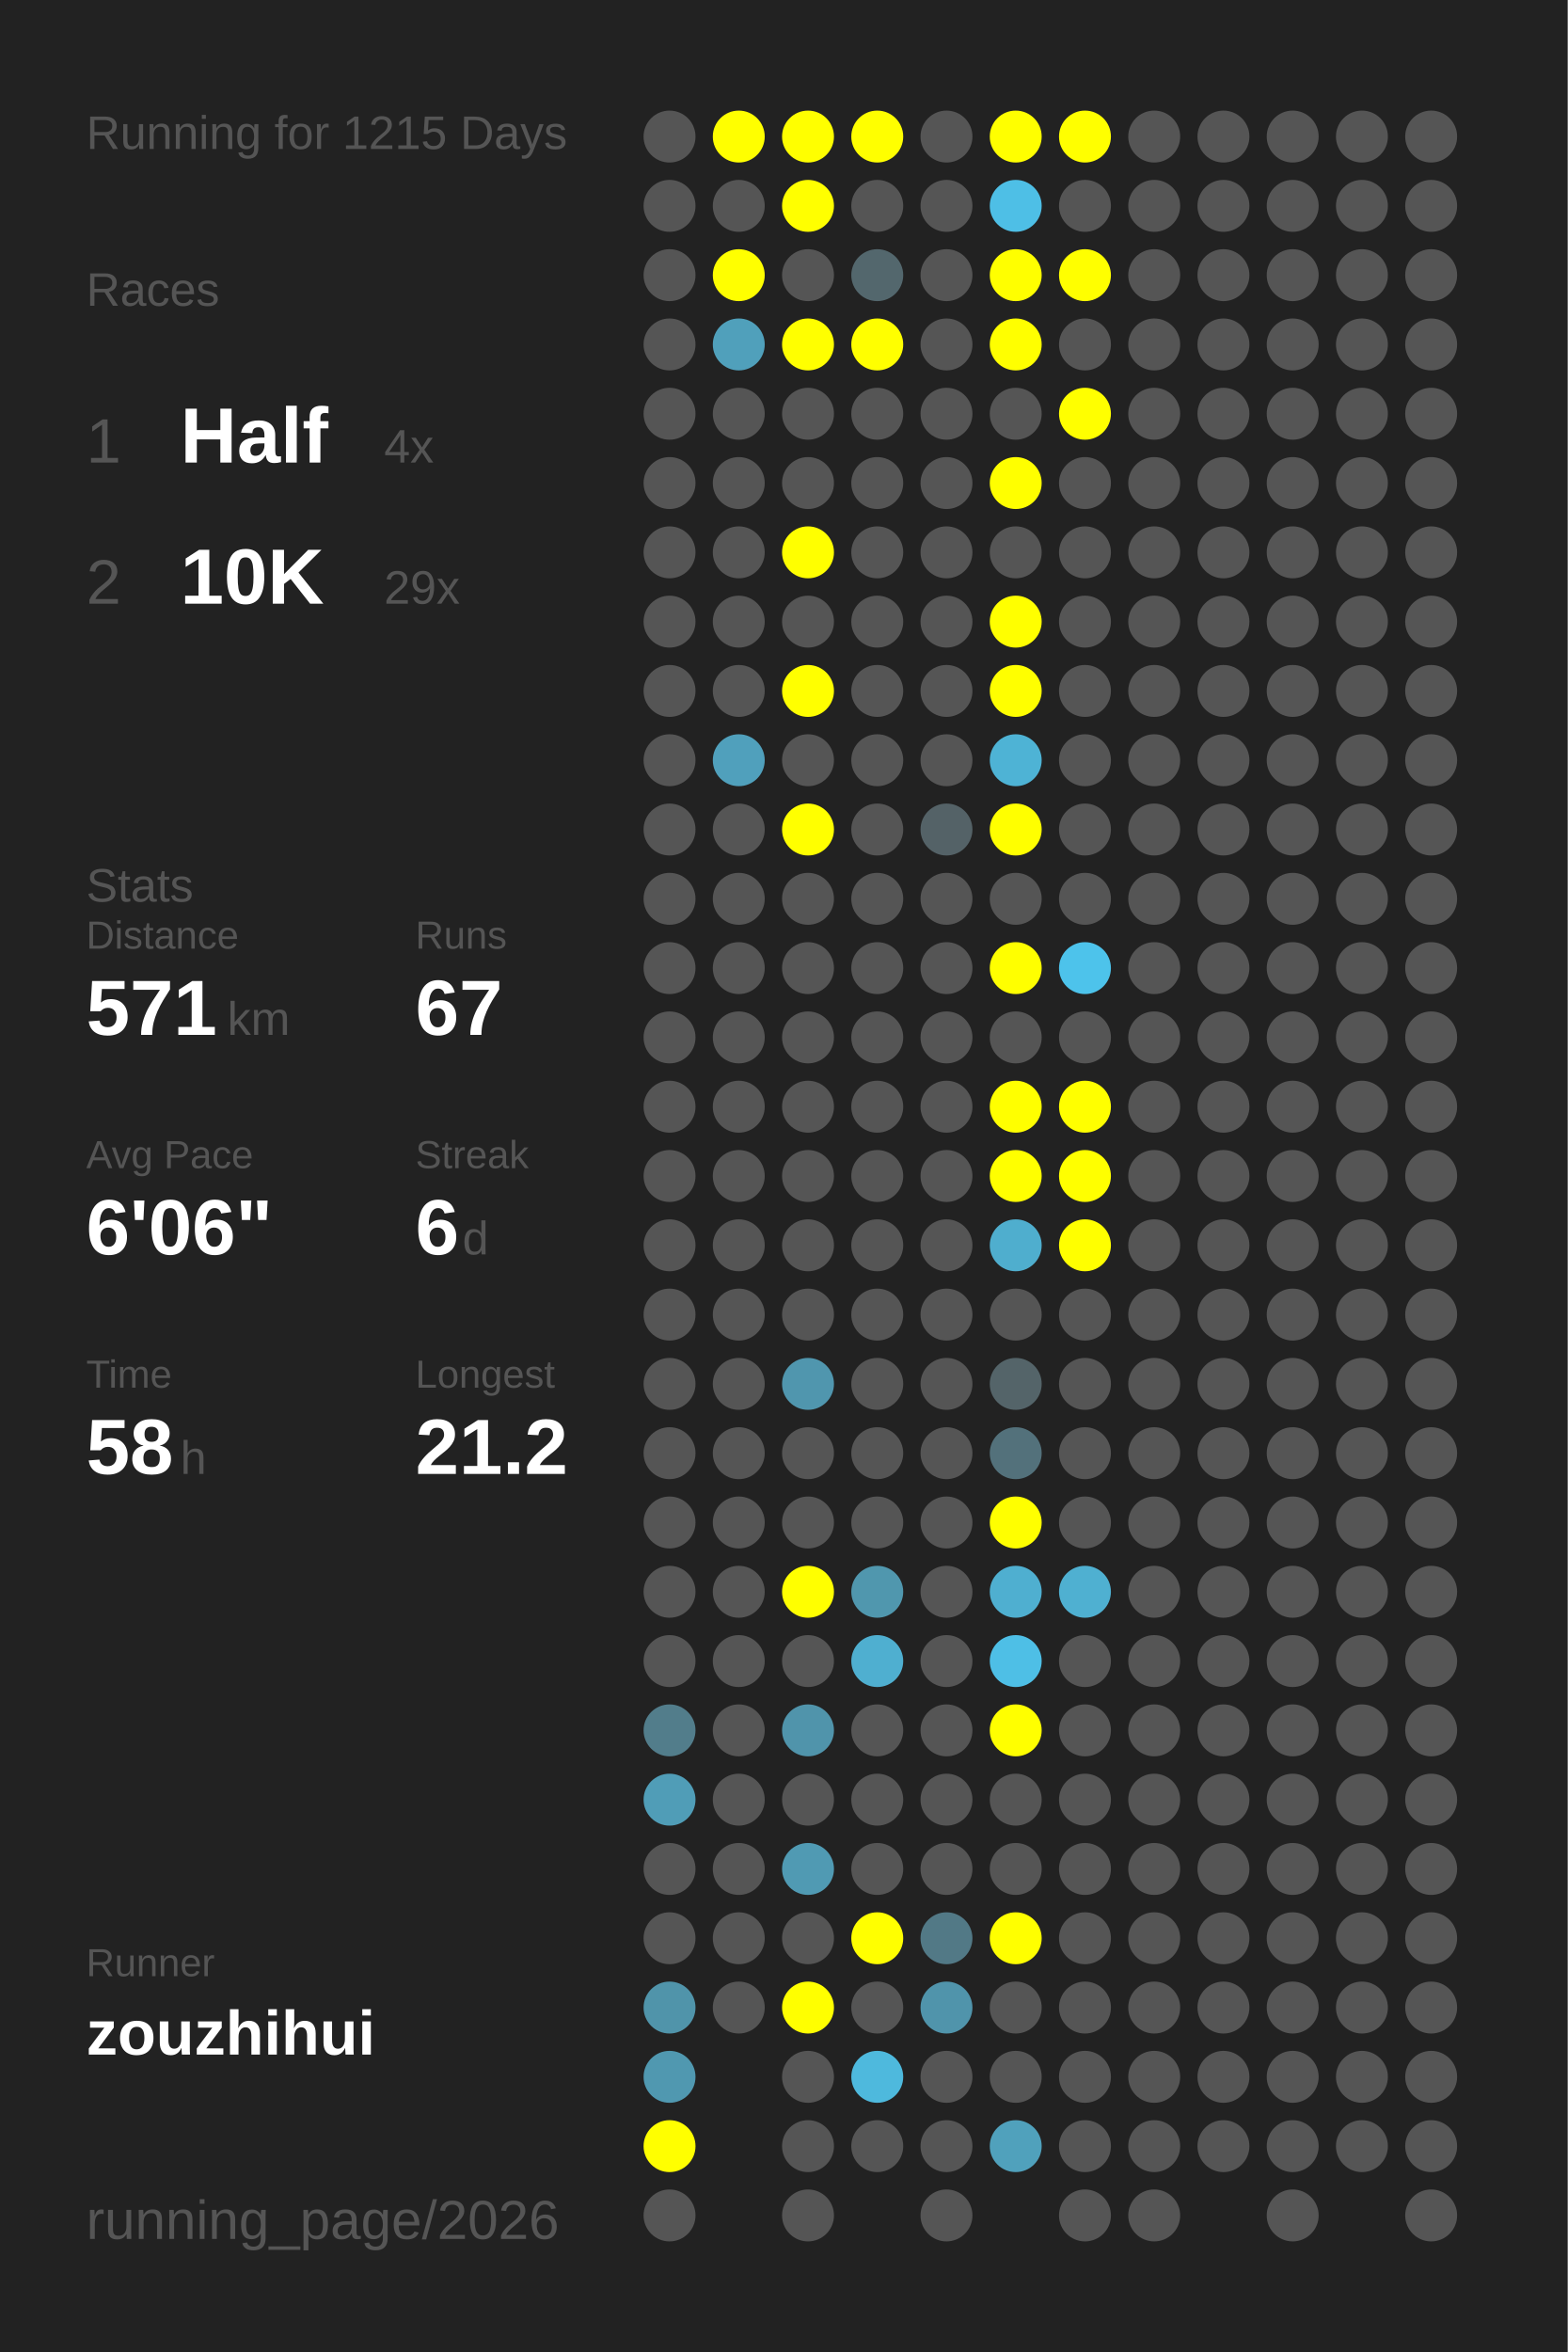
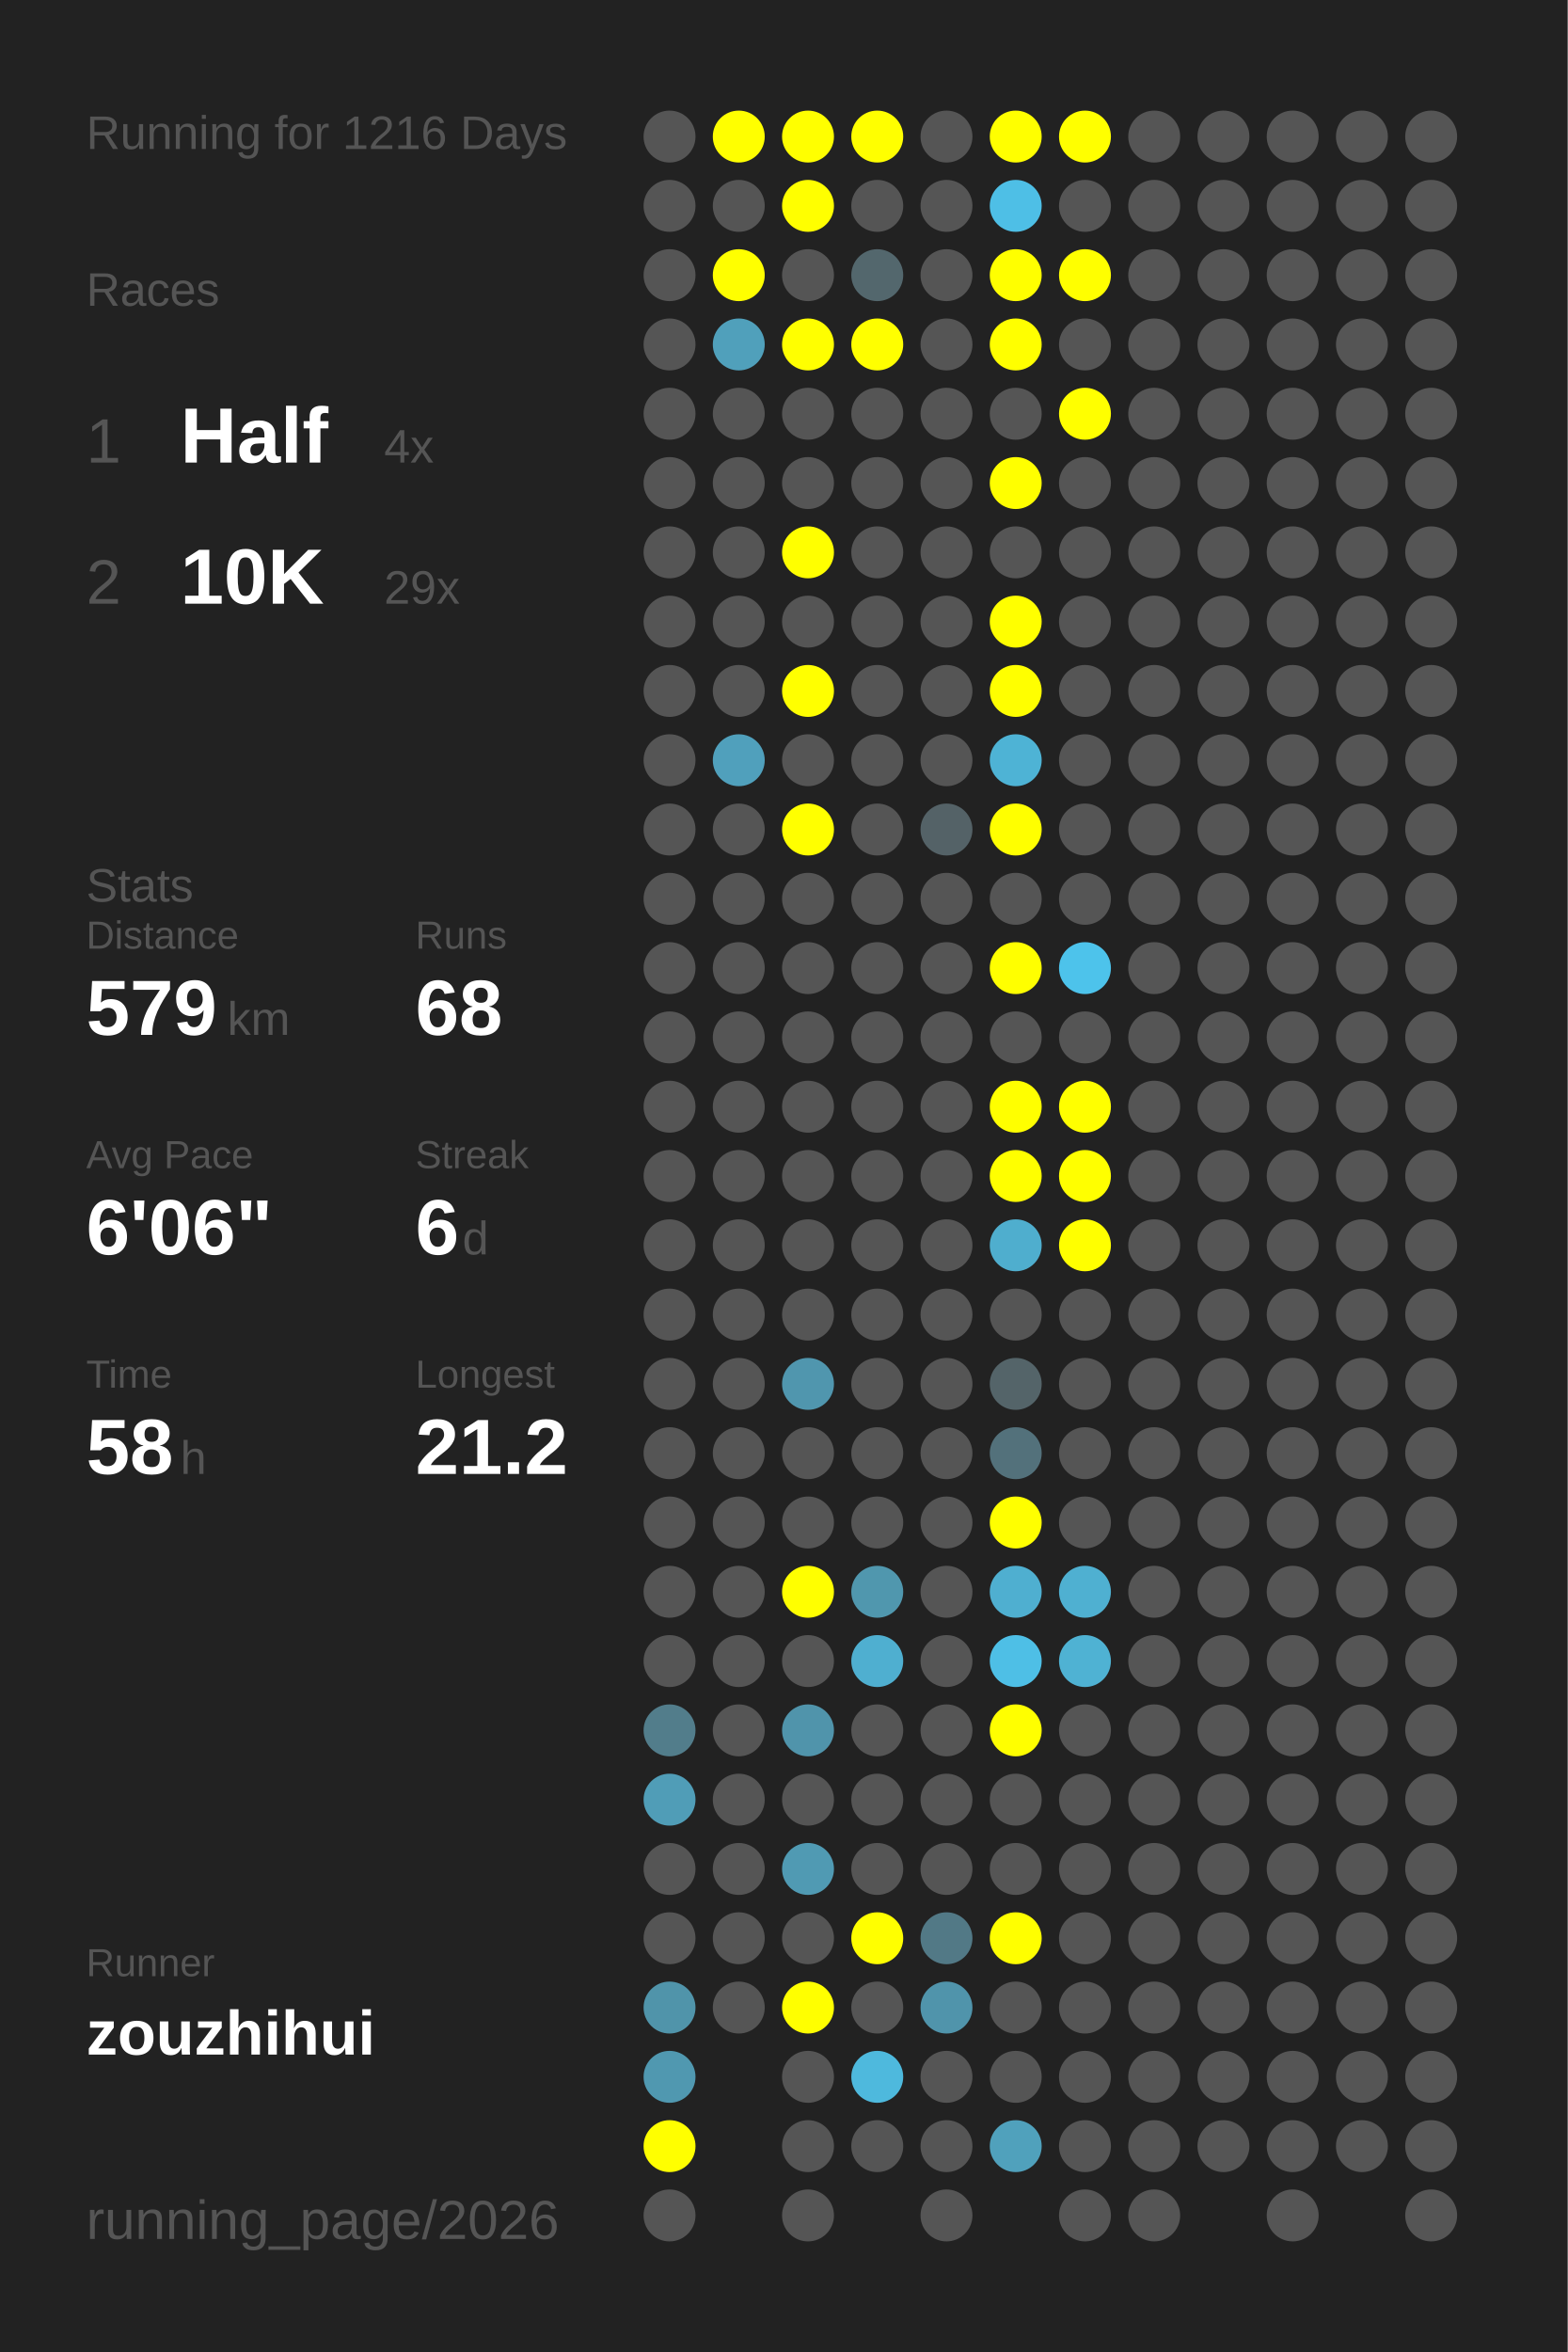
<svg xmlns="http://www.w3.org/2000/svg" baseProfile="full" height="300mm" version="1.1" viewBox="0,0,200,300" width="200mm">
  <defs />
  <rect fill="#222222" height="300" width="200" x="0" y="0" />
-   <text fill="#555555" style="font-size:6px; font-family:Arial;" x="11" y="19">Running for 1215 Days</text>
+   <text fill="#555555" style="font-size:6px; font-family:Arial;" x="11" y="19">Running for 1216 Days</text>
  <text fill="#555555" style="font-size:6px; font-family:Arial;" x="11" y="39">Races</text>
  <text fill="#555555" style="font-size:8px; font-family:Arial;" x="11" y="59">1</text>
  <text fill="#FFFFFF" style="font-size:10px; font-family:Arial; font-weight:bold;" x="23" y="59">Half</text>
  <text fill="#555555" style="font-size:6px; font-family:Arial;" x="49" y="59">4x</text>
  <text fill="#555555" style="font-size:8px; font-family:Arial;" x="11" y="77">2</text>
  <text fill="#FFFFFF" style="font-size:10px; font-family:Arial; font-weight:bold;" x="23" y="77">10K</text>
  <text fill="#555555" style="font-size:6px; font-family:Arial;" x="49" y="77">29x</text>
  <text fill="#555555" style="font-size:6px; font-family:Arial;" x="11" y="115">Stats</text>
  <text fill="#555555" style="font-size:5px; font-family:Arial;" x="11" y="121">Distance</text>
-   <text fill="#FFFFFF" style="font-size:10px; font-family:Arial; font-weight:bold;" x="11" y="132">571</text>
+   <text fill="#FFFFFF" style="font-size:10px; font-family:Arial; font-weight:bold;" x="11" y="132">579</text>
  <text fill="#555555" style="font-size:6px; font-family:Arial;" x="29" y="132">km</text>
  <text fill="#555555" style="font-size:5px; font-family:Arial;" x="53" y="121">Runs</text>
-   <text fill="#FFFFFF" style="font-size:10px; font-family:Arial; font-weight:bold;" x="53" y="132">67</text>
+   <text fill="#FFFFFF" style="font-size:10px; font-family:Arial; font-weight:bold;" x="53" y="132">68</text>
  <text fill="#555555" style="font-size:5px; font-family:Arial;" x="11" y="149">Avg Pace</text>
  <text fill="#FFFFFF" style="font-size:10px; font-family:Arial; font-weight:bold;" x="11" y="160">6'06"</text>
  <text fill="#555555" style="font-size:5px; font-family:Arial;" x="53" y="149">Streak</text>
  <text fill="#FFFFFF" style="font-size:10px; font-family:Arial; font-weight:bold;" x="53" y="160">6</text>
  <text fill="#555555" style="font-size:6px; font-family:Arial;" x="59" y="160">d</text>
  <text fill="#555555" style="font-size:5px; font-family:Arial;" x="11" y="177">Time</text>
  <text fill="#FFFFFF" style="font-size:10px; font-family:Arial; font-weight:bold;" x="11" y="188">58</text>
  <text fill="#555555" style="font-size:6px; font-family:Arial;" x="23" y="188">h</text>
  <text fill="#555555" style="font-size:5px; font-family:Arial;" x="53" y="177">Longest</text>
  <text fill="#FFFFFF" style="font-size:10px; font-family:Arial; font-weight:bold;" x="53" y="188">21.2</text>
  <text fill="#555555" style="font-size:5px; font-family:Arial;" x="11" y="252.065">Runner</text>
  <text fill="#FFFFFF" style="font-size:8px; font-family:Arial; font-weight:bold;" x="11" y="262.065">zouzhihui</text>
  <text fill="#555555" style="font-size:7px; font-family:Arial;" x="11" y="285.581">running_page/2026</text>
  <circle cx="85.417" cy="17.419" fill="#555555" r="3.312" />
  <circle cx="85.417" cy="26.258" fill="#555555" r="3.312" />
  <circle cx="85.417" cy="35.097" fill="#555555" r="3.312" />
  <circle cx="85.417" cy="43.935" fill="#555555" r="3.312" />
  <circle cx="85.417" cy="52.774" fill="#555555" r="3.312" />
  <circle cx="85.417" cy="61.613" fill="#555555" r="3.312" />
  <circle cx="85.417" cy="70.452" fill="#555555" r="3.312" />
  <circle cx="85.417" cy="79.29" fill="#555555" r="3.312" />
  <circle cx="85.417" cy="88.129" fill="#555555" r="3.312" />
  <circle cx="85.417" cy="96.968" fill="#555555" r="3.312" />
  <circle cx="85.417" cy="105.806" fill="#555555" r="3.312" />
  <circle cx="85.417" cy="114.645" fill="#555555" r="3.312" />
  <circle cx="85.417" cy="123.484" fill="#555555" r="3.312" />
  <circle cx="85.417" cy="132.323" fill="#555555" r="3.312" />
  <circle cx="85.417" cy="141.161" fill="#555555" r="3.312" />
  <circle cx="85.417" cy="150" fill="#555555" r="3.312" />
  <circle cx="85.417" cy="158.839" fill="#555555" r="3.312" />
  <circle cx="85.417" cy="167.677" fill="#555555" r="3.312" />
  <circle cx="85.417" cy="176.516" fill="#555555" r="3.312" />
  <circle cx="85.417" cy="185.355" fill="#555555" r="3.312" />
  <circle cx="85.417" cy="194.194" fill="#555555" r="3.312" />
  <circle cx="85.417" cy="203.032" fill="#555555" r="3.312" />
  <circle cx="85.417" cy="211.871" fill="#555555" r="3.312" />
  <circle cx="85.417" cy="220.71" fill="#527d8b" r="3.312" />
  <circle cx="85.417" cy="229.548" fill="#509db7" r="3.312" />
  <circle cx="85.417" cy="238.387" fill="#555555" r="3.312" />
  <circle cx="85.417" cy="247.226" fill="#555555" r="3.312" />
  <circle cx="85.417" cy="256.065" fill="#5094aa" r="3.312" />
  <circle cx="85.417" cy="264.903" fill="#5098b0" r="3.312" />
  <circle cx="85.417" cy="273.742" fill="#FFFF00" r="3.312" />
  <circle cx="85.417" cy="282.581" fill="#555555" r="3.312" />
  <circle cx="94.25" cy="17.419" fill="#FFFF00" r="3.312" />
  <circle cx="94.25" cy="26.258" fill="#555555" r="3.312" />
  <circle cx="94.25" cy="35.097" fill="#FFFF00" r="3.312" />
  <circle cx="94.25" cy="43.935" fill="#50a0bb" r="3.312" />
  <circle cx="94.25" cy="52.774" fill="#555555" r="3.312" />
  <circle cx="94.25" cy="61.613" fill="#555555" r="3.312" />
  <circle cx="94.25" cy="70.452" fill="#555555" r="3.312" />
  <circle cx="94.25" cy="79.29" fill="#555555" r="3.312" />
  <circle cx="94.25" cy="88.129" fill="#555555" r="3.312" />
  <circle cx="94.25" cy="96.968" fill="#50a0bc" r="3.312" />
  <circle cx="94.25" cy="105.806" fill="#555555" r="3.312" />
  <circle cx="94.25" cy="114.645" fill="#555555" r="3.312" />
  <circle cx="94.25" cy="123.484" fill="#555555" r="3.312" />
  <circle cx="94.25" cy="132.323" fill="#555555" r="3.312" />
  <circle cx="94.25" cy="141.161" fill="#555555" r="3.312" />
  <circle cx="94.25" cy="150" fill="#555555" r="3.312" />
  <circle cx="94.25" cy="158.839" fill="#555555" r="3.312" />
  <circle cx="94.25" cy="167.677" fill="#555555" r="3.312" />
  <circle cx="94.25" cy="176.516" fill="#555555" r="3.312" />
  <circle cx="94.25" cy="185.355" fill="#555555" r="3.312" />
  <circle cx="94.25" cy="194.194" fill="#555555" r="3.312" />
  <circle cx="94.25" cy="203.032" fill="#555555" r="3.312" />
  <circle cx="94.25" cy="211.871" fill="#555555" r="3.312" />
  <circle cx="94.25" cy="220.71" fill="#555555" r="3.312" />
  <circle cx="94.25" cy="229.548" fill="#555555" r="3.312" />
  <circle cx="94.25" cy="238.387" fill="#555555" r="3.312" />
  <circle cx="94.25" cy="247.226" fill="#555555" r="3.312" />
  <circle cx="94.25" cy="256.065" fill="#555555" r="3.312" />
  <circle cx="103.083" cy="17.419" fill="#FFFF00" r="3.312" />
  <circle cx="103.083" cy="26.258" fill="#FFFF00" r="3.312" />
  <circle cx="103.083" cy="35.097" fill="#555555" r="3.312" />
  <circle cx="103.083" cy="43.935" fill="#FFFF00" r="3.312" />
  <circle cx="103.083" cy="52.774" fill="#555555" r="3.312" />
  <circle cx="103.083" cy="61.613" fill="#555555" r="3.312" />
  <circle cx="103.083" cy="70.452" fill="#FFFF00" r="3.312" />
  <circle cx="103.083" cy="79.29" fill="#555555" r="3.312" />
  <circle cx="103.083" cy="88.129" fill="#FFFF00" r="3.312" />
  <circle cx="103.083" cy="96.968" fill="#555555" r="3.312" />
  <circle cx="103.083" cy="105.806" fill="#FFFF00" r="3.312" />
  <circle cx="103.083" cy="114.645" fill="#555555" r="3.312" />
  <circle cx="103.083" cy="123.484" fill="#555555" r="3.312" />
  <circle cx="103.083" cy="132.323" fill="#555555" r="3.312" />
  <circle cx="103.083" cy="141.161" fill="#555555" r="3.312" />
  <circle cx="103.083" cy="150" fill="#555555" r="3.312" />
  <circle cx="103.083" cy="158.839" fill="#555555" r="3.312" />
  <circle cx="103.083" cy="167.677" fill="#555555" r="3.312" />
  <circle cx="103.083" cy="176.516" fill="#5096ae" r="3.312" />
  <circle cx="103.083" cy="185.355" fill="#555555" r="3.312" />
  <circle cx="103.083" cy="194.194" fill="#555555" r="3.312" />
  <circle cx="103.083" cy="203.032" fill="#FFFF00" r="3.312" />
  <circle cx="103.083" cy="211.871" fill="#555555" r="3.312" />
  <circle cx="103.083" cy="220.71" fill="#5094ab" r="3.312" />
  <circle cx="103.083" cy="229.548" fill="#555555" r="3.312" />
  <circle cx="103.083" cy="238.387" fill="#509ab3" r="3.312" />
  <circle cx="103.083" cy="247.226" fill="#555555" r="3.312" />
  <circle cx="103.083" cy="256.065" fill="#FFFF00" r="3.312" />
  <circle cx="103.083" cy="264.903" fill="#555555" r="3.312" />
  <circle cx="103.083" cy="273.742" fill="#555555" r="3.312" />
  <circle cx="103.083" cy="282.581" fill="#555555" r="3.312" />
  <circle cx="111.917" cy="17.419" fill="#FFFF00" r="3.312" />
  <circle cx="111.917" cy="26.258" fill="#555555" r="3.312" />
  <circle cx="111.917" cy="35.097" fill="#53676d" r="3.312" />
  <circle cx="111.917" cy="43.935" fill="#FFFF00" r="3.312" />
  <circle cx="111.917" cy="52.774" fill="#555555" r="3.312" />
  <circle cx="111.917" cy="61.613" fill="#555555" r="3.312" />
  <circle cx="111.917" cy="70.452" fill="#555555" r="3.312" />
  <circle cx="111.917" cy="79.29" fill="#555555" r="3.312" />
  <circle cx="111.917" cy="88.129" fill="#555555" r="3.312" />
  <circle cx="111.917" cy="96.968" fill="#555555" r="3.312" />
  <circle cx="111.917" cy="105.806" fill="#555555" r="3.312" />
  <circle cx="111.917" cy="114.645" fill="#555555" r="3.312" />
  <circle cx="111.917" cy="123.484" fill="#555555" r="3.312" />
  <circle cx="111.917" cy="132.323" fill="#555555" r="3.312" />
  <circle cx="111.917" cy="141.161" fill="#555555" r="3.312" />
  <circle cx="111.917" cy="150" fill="#555555" r="3.312" />
  <circle cx="111.917" cy="158.839" fill="#555555" r="3.312" />
  <circle cx="111.917" cy="167.677" fill="#555555" r="3.312" />
  <circle cx="111.917" cy="176.516" fill="#555555" r="3.312" />
  <circle cx="111.917" cy="185.355" fill="#555555" r="3.312" />
  <circle cx="111.917" cy="194.194" fill="#555555" r="3.312" />
  <circle cx="111.917" cy="203.032" fill="#5097ae" r="3.312" />
  <circle cx="111.917" cy="211.871" fill="#4fafd0" r="3.312" />
  <circle cx="111.917" cy="220.71" fill="#555555" r="3.312" />
  <circle cx="111.917" cy="229.548" fill="#555555" r="3.312" />
  <circle cx="111.917" cy="238.387" fill="#555555" r="3.312" />
  <circle cx="111.917" cy="247.226" fill="#FFFF00" r="3.312" />
  <circle cx="111.917" cy="256.065" fill="#555555" r="3.312" />
  <circle cx="111.917" cy="264.903" fill="#4eb9dd" r="3.312" />
  <circle cx="111.917" cy="273.742" fill="#555555" r="3.312" />
  <circle cx="120.75" cy="17.419" fill="#555555" r="3.312" />
  <circle cx="120.75" cy="26.258" fill="#555555" r="3.312" />
  <circle cx="120.75" cy="35.097" fill="#555555" r="3.312" />
  <circle cx="120.75" cy="43.935" fill="#555555" r="3.312" />
  <circle cx="120.75" cy="52.774" fill="#555555" r="3.312" />
  <circle cx="120.75" cy="61.613" fill="#555555" r="3.312" />
  <circle cx="120.75" cy="70.452" fill="#555555" r="3.312" />
  <circle cx="120.75" cy="79.29" fill="#555555" r="3.312" />
  <circle cx="120.75" cy="88.129" fill="#555555" r="3.312" />
  <circle cx="120.75" cy="96.968" fill="#555555" r="3.312" />
  <circle cx="120.75" cy="105.806" fill="#546267" r="3.312" />
  <circle cx="120.75" cy="114.645" fill="#555555" r="3.312" />
  <circle cx="120.75" cy="123.484" fill="#555555" r="3.312" />
  <circle cx="120.75" cy="132.323" fill="#555555" r="3.312" />
  <circle cx="120.75" cy="141.161" fill="#555555" r="3.312" />
  <circle cx="120.75" cy="150" fill="#555555" r="3.312" />
  <circle cx="120.75" cy="158.839" fill="#555555" r="3.312" />
  <circle cx="120.75" cy="167.677" fill="#555555" r="3.312" />
  <circle cx="120.75" cy="176.516" fill="#555555" r="3.312" />
  <circle cx="120.75" cy="185.355" fill="#555555" r="3.312" />
  <circle cx="120.75" cy="194.194" fill="#555555" r="3.312" />
  <circle cx="120.75" cy="203.032" fill="#555555" r="3.312" />
  <circle cx="120.75" cy="211.871" fill="#555555" r="3.312" />
  <circle cx="120.75" cy="220.71" fill="#555555" r="3.312" />
  <circle cx="120.75" cy="229.548" fill="#555555" r="3.312" />
  <circle cx="120.75" cy="238.387" fill="#555555" r="3.312" />
  <circle cx="120.75" cy="247.226" fill="#527986" r="3.312" />
  <circle cx="120.75" cy="256.065" fill="#5094ab" r="3.312" />
  <circle cx="120.75" cy="264.903" fill="#555555" r="3.312" />
  <circle cx="120.75" cy="273.742" fill="#555555" r="3.312" />
  <circle cx="120.75" cy="282.581" fill="#555555" r="3.312" />
  <circle cx="129.583" cy="17.419" fill="#FFFF00" r="3.312" />
  <circle cx="129.583" cy="26.258" fill="#4ebfe6" r="3.312" />
  <circle cx="129.583" cy="35.097" fill="#FFFF00" r="3.312" />
  <circle cx="129.583" cy="43.935" fill="#FFFF00" r="3.312" />
  <circle cx="129.583" cy="52.774" fill="#555555" r="3.312" />
  <circle cx="129.583" cy="61.613" fill="#FFFF00" r="3.312" />
  <circle cx="129.583" cy="70.452" fill="#555555" r="3.312" />
  <circle cx="129.583" cy="79.29" fill="#FFFF00" r="3.312" />
  <circle cx="129.583" cy="88.129" fill="#FFFF00" r="3.312" />
  <circle cx="129.583" cy="96.968" fill="#4eb3d5" r="3.312" />
  <circle cx="129.583" cy="105.806" fill="#FFFF00" r="3.312" />
  <circle cx="129.583" cy="114.645" fill="#555555" r="3.312" />
  <circle cx="129.583" cy="123.484" fill="#FFFF00" r="3.312" />
  <circle cx="129.583" cy="132.323" fill="#555555" r="3.312" />
  <circle cx="129.583" cy="141.161" fill="#FFFF00" r="3.312" />
  <circle cx="129.583" cy="150" fill="#FFFF00" r="3.312" />
  <circle cx="129.583" cy="158.839" fill="#4faece" r="3.312" />
  <circle cx="129.583" cy="167.677" fill="#555555" r="3.312" />
  <circle cx="129.583" cy="176.516" fill="#546469" r="3.312" />
  <circle cx="129.583" cy="185.355" fill="#53717b" r="3.312" />
  <circle cx="129.583" cy="194.194" fill="#FFFF00" r="3.312" />
  <circle cx="129.583" cy="203.032" fill="#4fafd0" r="3.312" />
  <circle cx="129.583" cy="211.871" fill="#4ebfe6" r="3.312" />
  <circle cx="129.583" cy="220.71" fill="#FFFF00" r="3.312" />
  <circle cx="129.583" cy="229.548" fill="#555555" r="3.312" />
  <circle cx="129.583" cy="238.387" fill="#555555" r="3.312" />
  <circle cx="129.583" cy="247.226" fill="#FFFF00" r="3.312" />
  <circle cx="129.583" cy="256.065" fill="#555555" r="3.312" />
  <circle cx="129.583" cy="264.903" fill="#555555" r="3.312" />
  <circle cx="129.583" cy="273.742" fill="#50a1bc" r="3.312" />
  <circle cx="138.417" cy="17.419" fill="#FFFF00" r="3.312" />
  <circle cx="138.417" cy="26.258" fill="#555555" r="3.312" />
  <circle cx="138.417" cy="35.097" fill="#FFFF00" r="3.312" />
  <circle cx="138.417" cy="43.935" fill="#555555" r="3.312" />
  <circle cx="138.417" cy="52.774" fill="#FFFF00" r="3.312" />
  <circle cx="138.417" cy="61.613" fill="#555555" r="3.312" />
  <circle cx="138.417" cy="70.452" fill="#555555" r="3.312" />
  <circle cx="138.417" cy="79.29" fill="#555555" r="3.312" />
  <circle cx="138.417" cy="88.129" fill="#555555" r="3.312" />
  <circle cx="138.417" cy="96.968" fill="#555555" r="3.312" />
  <circle cx="138.417" cy="105.806" fill="#555555" r="3.312" />
  <circle cx="138.417" cy="114.645" fill="#555555" r="3.312" />
  <circle cx="138.417" cy="123.484" fill="#4dc3eb" r="3.312" />
  <circle cx="138.417" cy="132.323" fill="#555555" r="3.312" />
  <circle cx="138.417" cy="141.161" fill="#FFFF00" r="3.312" />
  <circle cx="138.417" cy="150" fill="#FFFF00" r="3.312" />
  <circle cx="138.417" cy="158.839" fill="#FFFF00" r="3.312" />
  <circle cx="138.417" cy="167.677" fill="#555555" r="3.312" />
  <circle cx="138.417" cy="176.516" fill="#555555" r="3.312" />
  <circle cx="138.417" cy="185.355" fill="#555555" r="3.312" />
  <circle cx="138.417" cy="194.194" fill="#555555" r="3.312" />
  <circle cx="138.417" cy="203.032" fill="#4fb0d1" r="3.312" />
-   <circle cx="138.417" cy="211.871" fill="#555555" r="3.312" />
+   <circle cx="138.417" cy="211.871" fill="#4fb2d3" r="3.312" />
  <circle cx="138.417" cy="220.71" fill="#555555" r="3.312" />
  <circle cx="138.417" cy="229.548" fill="#555555" r="3.312" />
  <circle cx="138.417" cy="238.387" fill="#555555" r="3.312" />
  <circle cx="138.417" cy="247.226" fill="#555555" r="3.312" />
  <circle cx="138.417" cy="256.065" fill="#555555" r="3.312" />
  <circle cx="138.417" cy="264.903" fill="#555555" r="3.312" />
  <circle cx="138.417" cy="273.742" fill="#555555" r="3.312" />
  <circle cx="138.417" cy="282.581" fill="#555555" r="3.312" />
  <circle cx="147.25" cy="17.419" fill="#555555" r="3.312" />
  <circle cx="147.25" cy="26.258" fill="#555555" r="3.312" />
  <circle cx="147.25" cy="35.097" fill="#555555" r="3.312" />
  <circle cx="147.25" cy="43.935" fill="#555555" r="3.312" />
  <circle cx="147.25" cy="52.774" fill="#555555" r="3.312" />
  <circle cx="147.25" cy="61.613" fill="#555555" r="3.312" />
  <circle cx="147.25" cy="70.452" fill="#555555" r="3.312" />
  <circle cx="147.25" cy="79.29" fill="#555555" r="3.312" />
  <circle cx="147.25" cy="88.129" fill="#555555" r="3.312" />
  <circle cx="147.25" cy="96.968" fill="#555555" r="3.312" />
  <circle cx="147.25" cy="105.806" fill="#555555" r="3.312" />
  <circle cx="147.25" cy="114.645" fill="#555555" r="3.312" />
  <circle cx="147.25" cy="123.484" fill="#555555" r="3.312" />
  <circle cx="147.25" cy="132.323" fill="#555555" r="3.312" />
  <circle cx="147.25" cy="141.161" fill="#555555" r="3.312" />
  <circle cx="147.25" cy="150" fill="#555555" r="3.312" />
  <circle cx="147.25" cy="158.839" fill="#555555" r="3.312" />
  <circle cx="147.25" cy="167.677" fill="#555555" r="3.312" />
  <circle cx="147.25" cy="176.516" fill="#555555" r="3.312" />
  <circle cx="147.25" cy="185.355" fill="#555555" r="3.312" />
  <circle cx="147.25" cy="194.194" fill="#555555" r="3.312" />
  <circle cx="147.25" cy="203.032" fill="#555555" r="3.312" />
  <circle cx="147.25" cy="211.871" fill="#555555" r="3.312" />
  <circle cx="147.25" cy="220.71" fill="#555555" r="3.312" />
  <circle cx="147.25" cy="229.548" fill="#555555" r="3.312" />
  <circle cx="147.25" cy="238.387" fill="#555555" r="3.312" />
  <circle cx="147.25" cy="247.226" fill="#555555" r="3.312" />
  <circle cx="147.25" cy="256.065" fill="#555555" r="3.312" />
  <circle cx="147.25" cy="264.903" fill="#555555" r="3.312" />
  <circle cx="147.25" cy="273.742" fill="#555555" r="3.312" />
  <circle cx="147.25" cy="282.581" fill="#555555" r="3.312" />
  <circle cx="156.083" cy="17.419" fill="#555555" r="3.312" />
  <circle cx="156.083" cy="26.258" fill="#555555" r="3.312" />
  <circle cx="156.083" cy="35.097" fill="#555555" r="3.312" />
  <circle cx="156.083" cy="43.935" fill="#555555" r="3.312" />
  <circle cx="156.083" cy="52.774" fill="#555555" r="3.312" />
  <circle cx="156.083" cy="61.613" fill="#555555" r="3.312" />
  <circle cx="156.083" cy="70.452" fill="#555555" r="3.312" />
  <circle cx="156.083" cy="79.29" fill="#555555" r="3.312" />
  <circle cx="156.083" cy="88.129" fill="#555555" r="3.312" />
  <circle cx="156.083" cy="96.968" fill="#555555" r="3.312" />
  <circle cx="156.083" cy="105.806" fill="#555555" r="3.312" />
  <circle cx="156.083" cy="114.645" fill="#555555" r="3.312" />
  <circle cx="156.083" cy="123.484" fill="#555555" r="3.312" />
  <circle cx="156.083" cy="132.323" fill="#555555" r="3.312" />
  <circle cx="156.083" cy="141.161" fill="#555555" r="3.312" />
  <circle cx="156.083" cy="150" fill="#555555" r="3.312" />
  <circle cx="156.083" cy="158.839" fill="#555555" r="3.312" />
  <circle cx="156.083" cy="167.677" fill="#555555" r="3.312" />
  <circle cx="156.083" cy="176.516" fill="#555555" r="3.312" />
  <circle cx="156.083" cy="185.355" fill="#555555" r="3.312" />
  <circle cx="156.083" cy="194.194" fill="#555555" r="3.312" />
  <circle cx="156.083" cy="203.032" fill="#555555" r="3.312" />
  <circle cx="156.083" cy="211.871" fill="#555555" r="3.312" />
  <circle cx="156.083" cy="220.71" fill="#555555" r="3.312" />
  <circle cx="156.083" cy="229.548" fill="#555555" r="3.312" />
  <circle cx="156.083" cy="238.387" fill="#555555" r="3.312" />
  <circle cx="156.083" cy="247.226" fill="#555555" r="3.312" />
  <circle cx="156.083" cy="256.065" fill="#555555" r="3.312" />
  <circle cx="156.083" cy="264.903" fill="#555555" r="3.312" />
  <circle cx="156.083" cy="273.742" fill="#555555" r="3.312" />
  <circle cx="164.917" cy="17.419" fill="#555555" r="3.312" />
  <circle cx="164.917" cy="26.258" fill="#555555" r="3.312" />
  <circle cx="164.917" cy="35.097" fill="#555555" r="3.312" />
  <circle cx="164.917" cy="43.935" fill="#555555" r="3.312" />
  <circle cx="164.917" cy="52.774" fill="#555555" r="3.312" />
  <circle cx="164.917" cy="61.613" fill="#555555" r="3.312" />
  <circle cx="164.917" cy="70.452" fill="#555555" r="3.312" />
  <circle cx="164.917" cy="79.29" fill="#555555" r="3.312" />
  <circle cx="164.917" cy="88.129" fill="#555555" r="3.312" />
  <circle cx="164.917" cy="96.968" fill="#555555" r="3.312" />
  <circle cx="164.917" cy="105.806" fill="#555555" r="3.312" />
  <circle cx="164.917" cy="114.645" fill="#555555" r="3.312" />
  <circle cx="164.917" cy="123.484" fill="#555555" r="3.312" />
  <circle cx="164.917" cy="132.323" fill="#555555" r="3.312" />
  <circle cx="164.917" cy="141.161" fill="#555555" r="3.312" />
  <circle cx="164.917" cy="150" fill="#555555" r="3.312" />
  <circle cx="164.917" cy="158.839" fill="#555555" r="3.312" />
  <circle cx="164.917" cy="167.677" fill="#555555" r="3.312" />
  <circle cx="164.917" cy="176.516" fill="#555555" r="3.312" />
  <circle cx="164.917" cy="185.355" fill="#555555" r="3.312" />
  <circle cx="164.917" cy="194.194" fill="#555555" r="3.312" />
  <circle cx="164.917" cy="203.032" fill="#555555" r="3.312" />
  <circle cx="164.917" cy="211.871" fill="#555555" r="3.312" />
  <circle cx="164.917" cy="220.71" fill="#555555" r="3.312" />
  <circle cx="164.917" cy="229.548" fill="#555555" r="3.312" />
  <circle cx="164.917" cy="238.387" fill="#555555" r="3.312" />
  <circle cx="164.917" cy="247.226" fill="#555555" r="3.312" />
  <circle cx="164.917" cy="256.065" fill="#555555" r="3.312" />
  <circle cx="164.917" cy="264.903" fill="#555555" r="3.312" />
  <circle cx="164.917" cy="273.742" fill="#555555" r="3.312" />
  <circle cx="164.917" cy="282.581" fill="#555555" r="3.312" />
  <circle cx="173.75" cy="17.419" fill="#555555" r="3.312" />
  <circle cx="173.75" cy="26.258" fill="#555555" r="3.312" />
  <circle cx="173.75" cy="35.097" fill="#555555" r="3.312" />
  <circle cx="173.75" cy="43.935" fill="#555555" r="3.312" />
  <circle cx="173.75" cy="52.774" fill="#555555" r="3.312" />
  <circle cx="173.75" cy="61.613" fill="#555555" r="3.312" />
  <circle cx="173.75" cy="70.452" fill="#555555" r="3.312" />
  <circle cx="173.75" cy="79.29" fill="#555555" r="3.312" />
  <circle cx="173.75" cy="88.129" fill="#555555" r="3.312" />
  <circle cx="173.75" cy="96.968" fill="#555555" r="3.312" />
  <circle cx="173.75" cy="105.806" fill="#555555" r="3.312" />
  <circle cx="173.75" cy="114.645" fill="#555555" r="3.312" />
  <circle cx="173.75" cy="123.484" fill="#555555" r="3.312" />
  <circle cx="173.75" cy="132.323" fill="#555555" r="3.312" />
  <circle cx="173.75" cy="141.161" fill="#555555" r="3.312" />
  <circle cx="173.75" cy="150" fill="#555555" r="3.312" />
  <circle cx="173.75" cy="158.839" fill="#555555" r="3.312" />
  <circle cx="173.75" cy="167.677" fill="#555555" r="3.312" />
  <circle cx="173.75" cy="176.516" fill="#555555" r="3.312" />
  <circle cx="173.75" cy="185.355" fill="#555555" r="3.312" />
  <circle cx="173.75" cy="194.194" fill="#555555" r="3.312" />
  <circle cx="173.75" cy="203.032" fill="#555555" r="3.312" />
  <circle cx="173.75" cy="211.871" fill="#555555" r="3.312" />
  <circle cx="173.75" cy="220.71" fill="#555555" r="3.312" />
  <circle cx="173.75" cy="229.548" fill="#555555" r="3.312" />
  <circle cx="173.75" cy="238.387" fill="#555555" r="3.312" />
  <circle cx="173.75" cy="247.226" fill="#555555" r="3.312" />
  <circle cx="173.75" cy="256.065" fill="#555555" r="3.312" />
  <circle cx="173.75" cy="264.903" fill="#555555" r="3.312" />
  <circle cx="173.75" cy="273.742" fill="#555555" r="3.312" />
  <circle cx="182.583" cy="17.419" fill="#555555" r="3.312" />
  <circle cx="182.583" cy="26.258" fill="#555555" r="3.312" />
  <circle cx="182.583" cy="35.097" fill="#555555" r="3.312" />
  <circle cx="182.583" cy="43.935" fill="#555555" r="3.312" />
  <circle cx="182.583" cy="52.774" fill="#555555" r="3.312" />
  <circle cx="182.583" cy="61.613" fill="#555555" r="3.312" />
  <circle cx="182.583" cy="70.452" fill="#555555" r="3.312" />
  <circle cx="182.583" cy="79.29" fill="#555555" r="3.312" />
  <circle cx="182.583" cy="88.129" fill="#555555" r="3.312" />
  <circle cx="182.583" cy="96.968" fill="#555555" r="3.312" />
  <circle cx="182.583" cy="105.806" fill="#555555" r="3.312" />
  <circle cx="182.583" cy="114.645" fill="#555555" r="3.312" />
  <circle cx="182.583" cy="123.484" fill="#555555" r="3.312" />
  <circle cx="182.583" cy="132.323" fill="#555555" r="3.312" />
  <circle cx="182.583" cy="141.161" fill="#555555" r="3.312" />
  <circle cx="182.583" cy="150" fill="#555555" r="3.312" />
  <circle cx="182.583" cy="158.839" fill="#555555" r="3.312" />
  <circle cx="182.583" cy="167.677" fill="#555555" r="3.312" />
  <circle cx="182.583" cy="176.516" fill="#555555" r="3.312" />
  <circle cx="182.583" cy="185.355" fill="#555555" r="3.312" />
  <circle cx="182.583" cy="194.194" fill="#555555" r="3.312" />
  <circle cx="182.583" cy="203.032" fill="#555555" r="3.312" />
  <circle cx="182.583" cy="211.871" fill="#555555" r="3.312" />
  <circle cx="182.583" cy="220.71" fill="#555555" r="3.312" />
  <circle cx="182.583" cy="229.548" fill="#555555" r="3.312" />
  <circle cx="182.583" cy="238.387" fill="#555555" r="3.312" />
  <circle cx="182.583" cy="247.226" fill="#555555" r="3.312" />
  <circle cx="182.583" cy="256.065" fill="#555555" r="3.312" />
  <circle cx="182.583" cy="264.903" fill="#555555" r="3.312" />
  <circle cx="182.583" cy="273.742" fill="#555555" r="3.312" />
  <circle cx="182.583" cy="282.581" fill="#555555" r="3.312" />
</svg>
